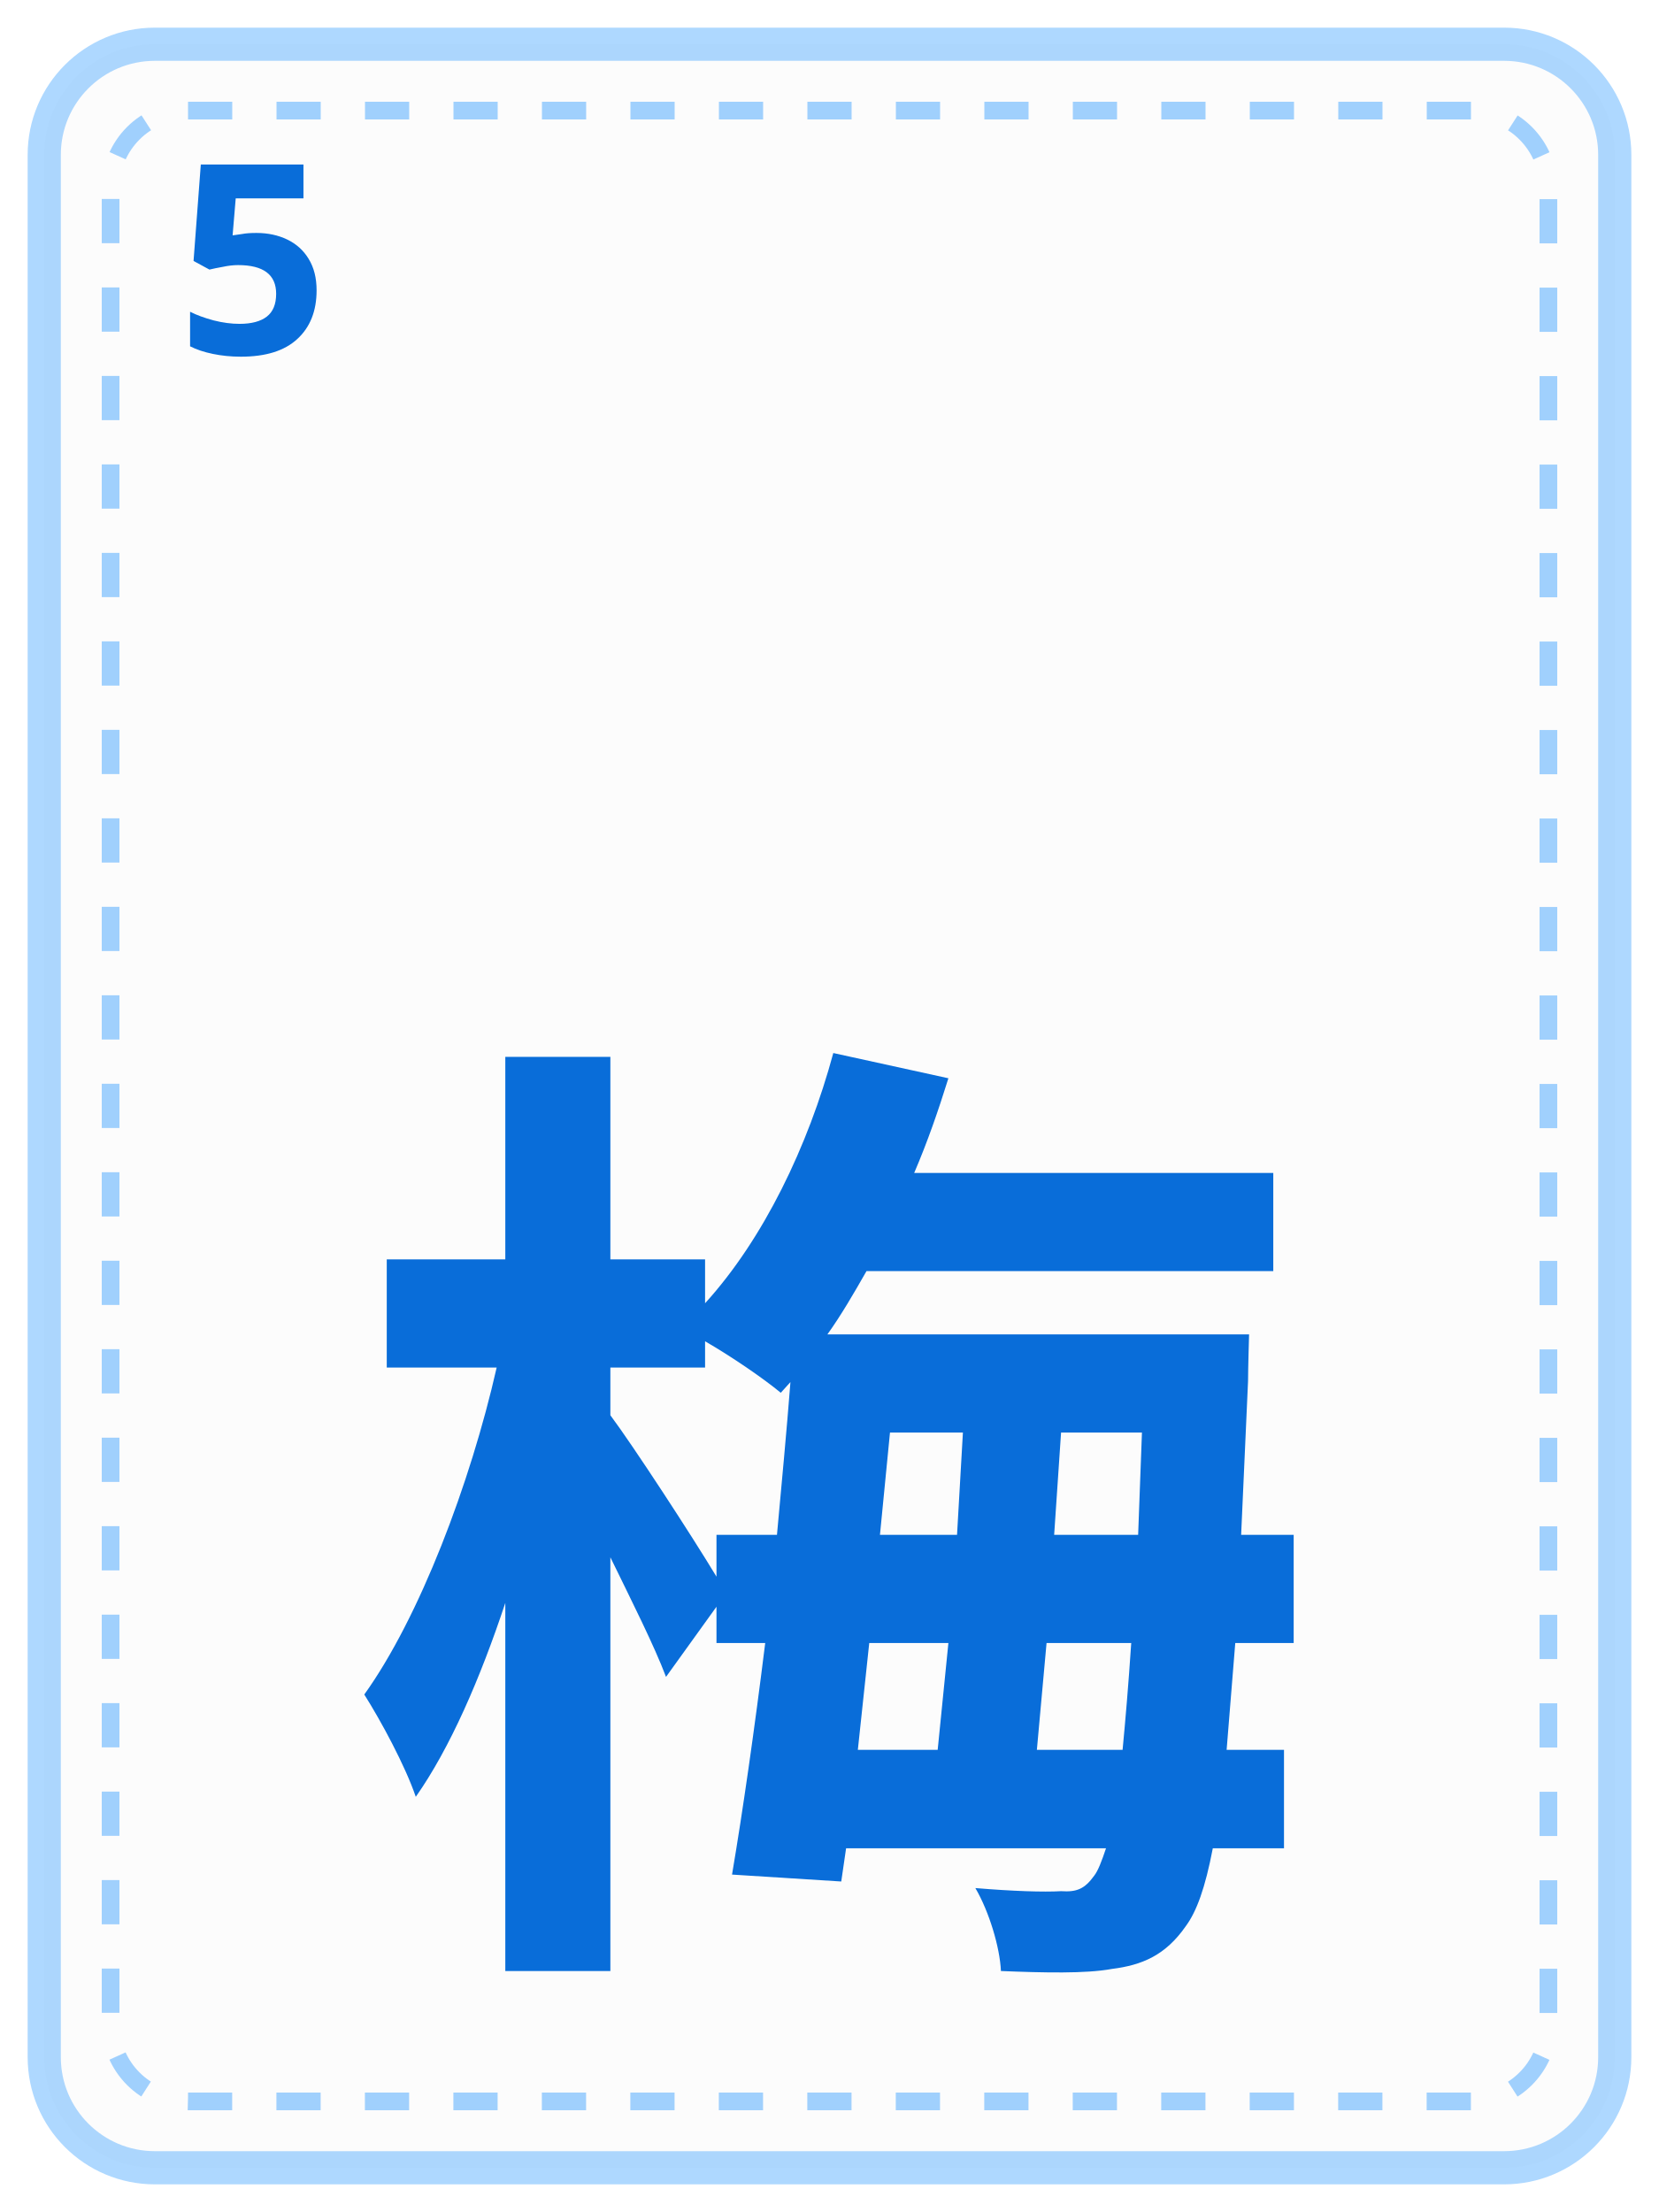
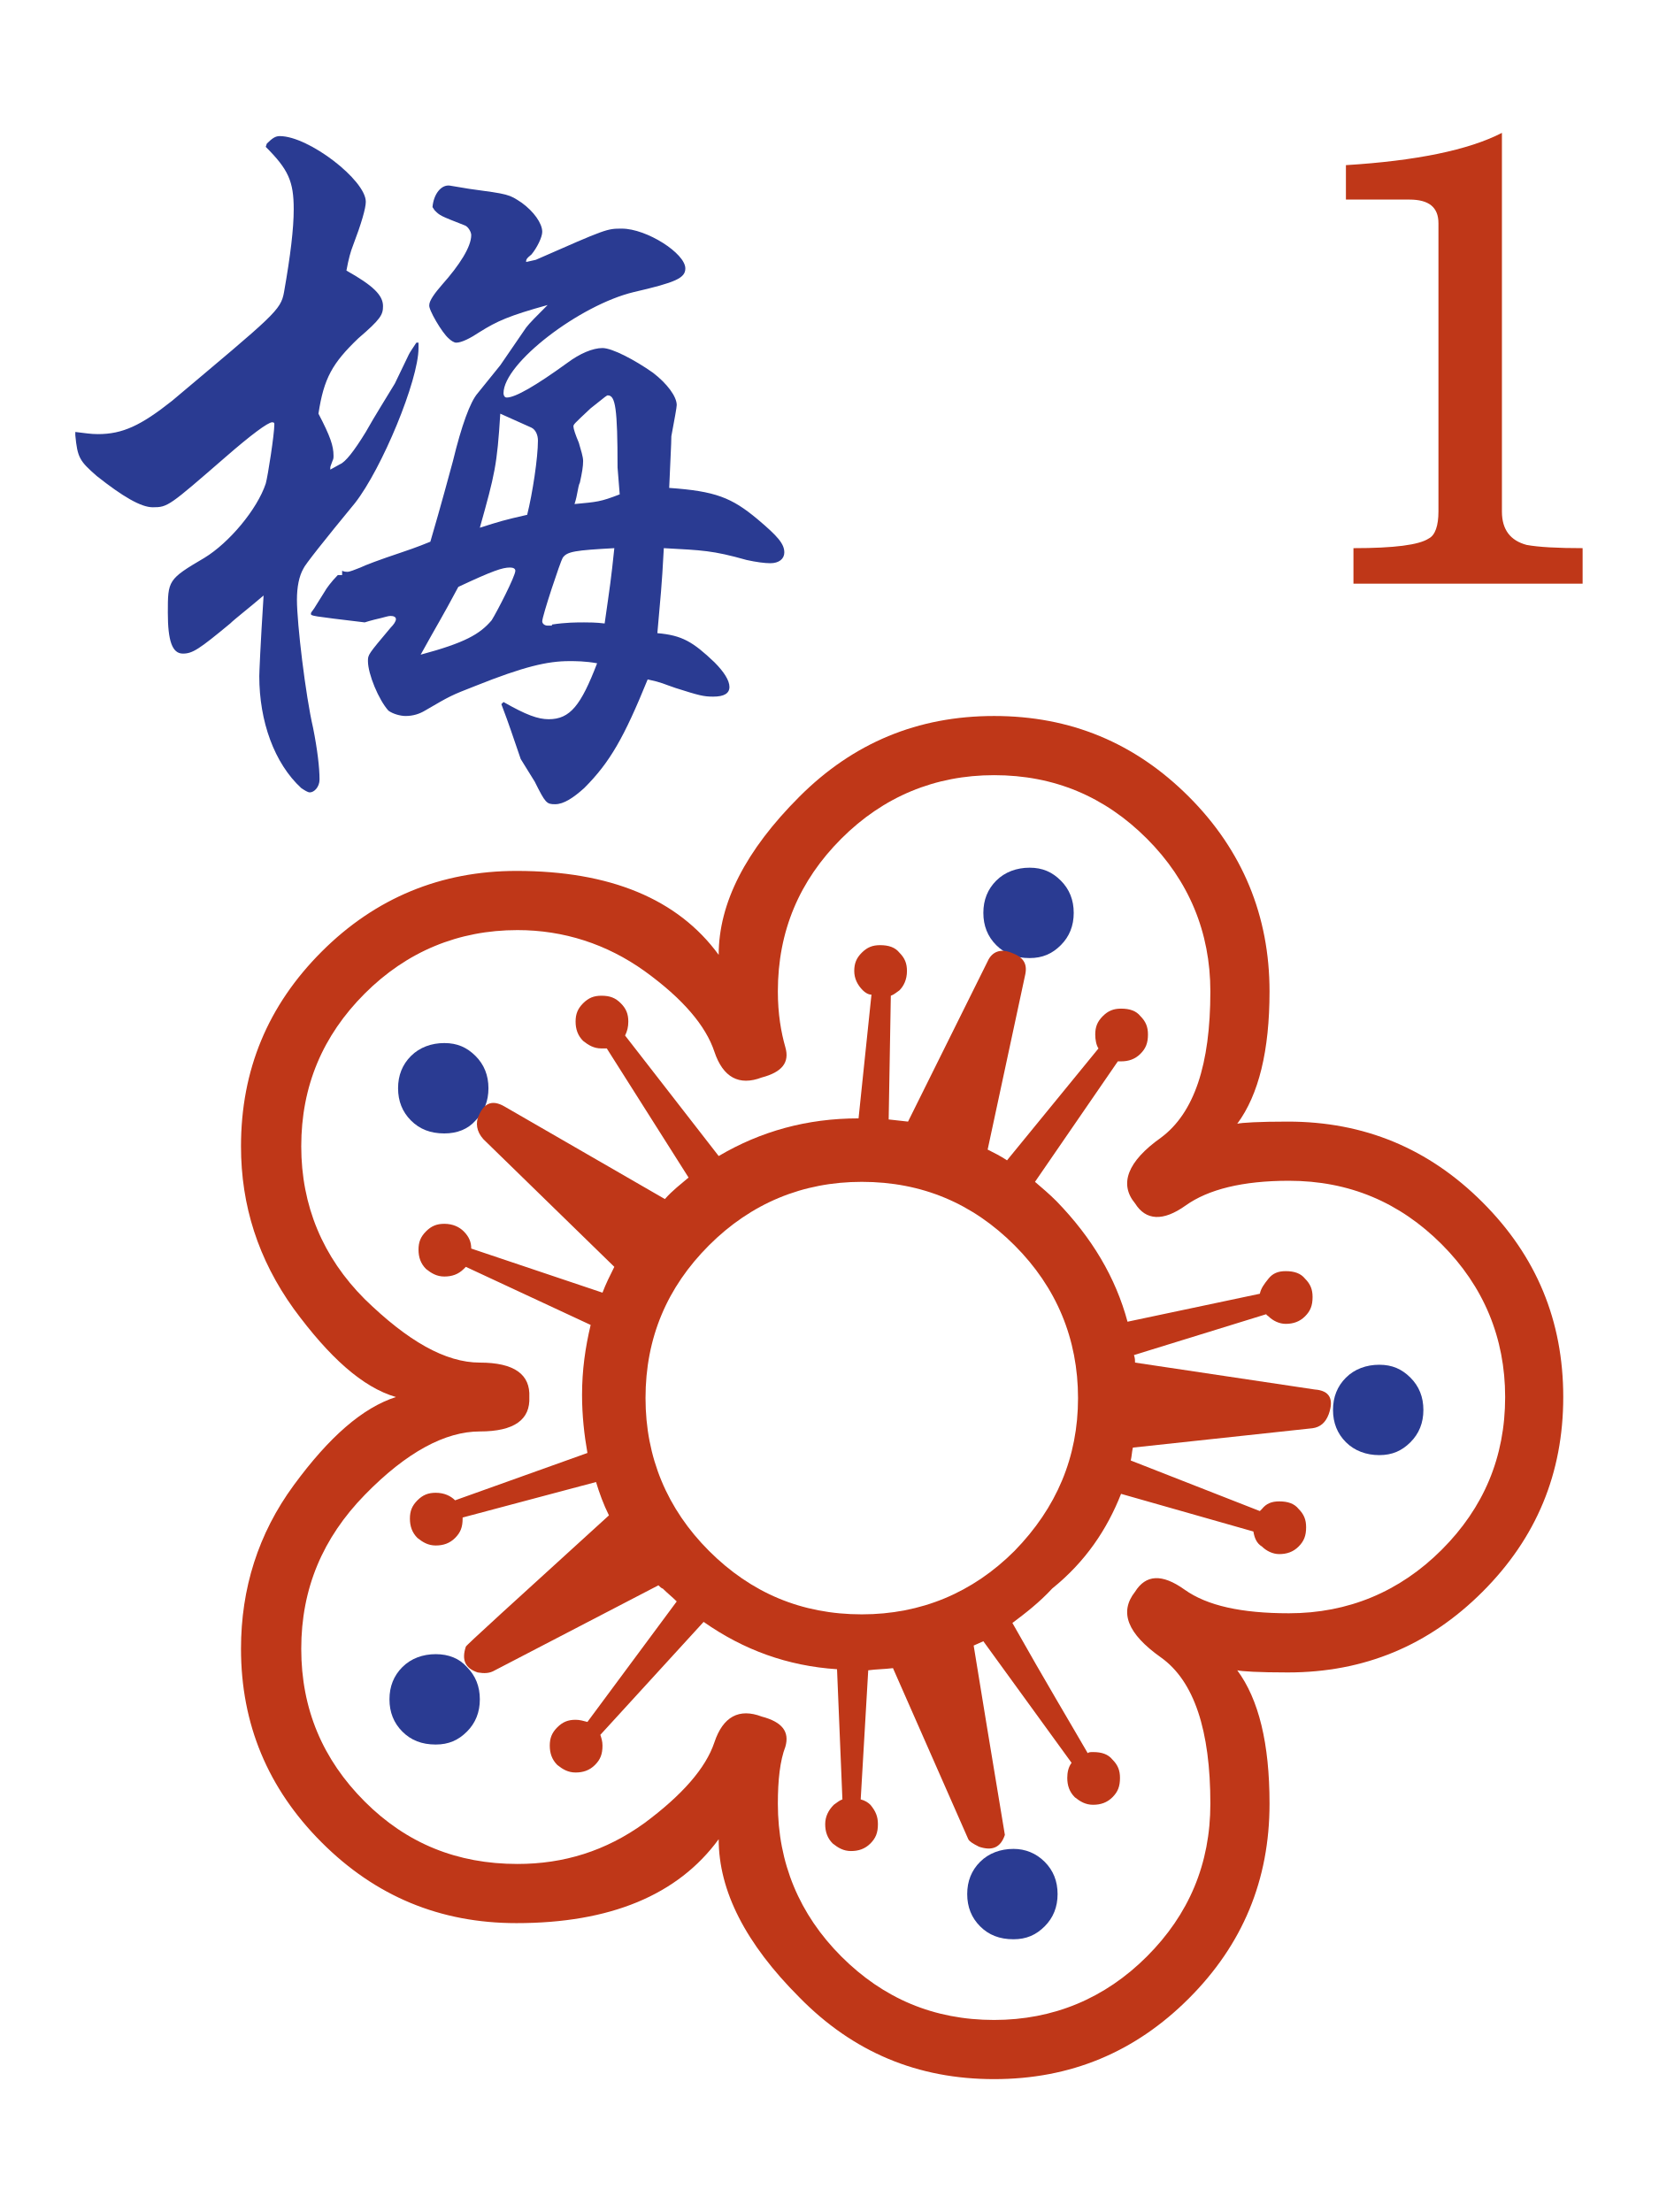
- <svg xmlns="http://www.w3.org/2000/svg" viewBox="0 0 75 100" width="75" height="100">
-   <rect x="2" y="2" width="71" height="96" rx="5" fill="#fcfcfc" stroke="#1890ff" stroke-width="1.5" stroke-opacity="0.35" />
-   <rect x="5" y="5" width="65" height="90" rx="3.5" fill="none" stroke="#1890ff" stroke-width="0.8" stroke-dasharray="2,2" stroke-opacity="0.4" />
-   <text x="8" y="16" font-family="'PingFang SC', 'Microsoft YaHei', 'SimSun', sans-serif" font-size="12" font-weight="bold" fill="#096dd9">5</text>
-   <text x="37.5" y="66" font-family="'STKaiti', 'KaiTi', 'SimSun', 'Microsoft YaHei', sans-serif" font-size="44" font-weight="900" text-anchor="middle" dominant-baseline="central" fill="#096dd9">梅</text>
+ <svg xmlns="http://www.w3.org/2000/svg" width="384" height="512" viewBox="-182.900 339.450 154.200 205.600">
+   <path fill="#2A3B92" d="M-142.4,493.2c-1.2,0-2.3,0.4-3.1,1.2c-0.8,0.8-1.2,1.8-1.2,3c0,1.2,0.4,2.2,1.2,3c0.8,0.8,1.8,1.2,3.1,1.2 c1.2,0,2.1-0.4,2.9-1.2c0.8-0.8,1.2-1.8,1.2-3c0-1.2-0.4-2.2-1.2-3C-140.2,493.6-141.2,493.2-142.4,493.2z" />
+   <path fill="#2A3B92" d="M-138.7,443.6c0.8-0.8,1.2-1.8,1.2-3c0-1.2-0.4-2.2-1.2-3c-0.8-0.8-1.7-1.2-2.9-1.2c-1.2,0-2.3,0.4-3.1,1.2 c-0.8,0.8-1.2,1.8-1.2,3c0,1.2,0.4,2.2,1.2,3c0.8,0.8,1.8,1.2,3.1,1.2C-140.4,444.8-139.4,444.4-138.7,443.6z" />
+   <path fill="#2A3B92" d="M-87.2,428.5c1.2,0,2.1-0.4,2.9-1.2c0.8-0.8,1.2-1.8,1.2-3s-0.4-2.2-1.2-3c-0.8-0.8-1.7-1.2-2.9-1.2 c-1.2,0-2.3,0.4-3.1,1.2c-0.8,0.8-1.2,1.8-1.2,3s0.4,2.2,1.2,3C-89.5,428.1-88.5,428.5-87.2,428.5z" />
+   <path fill="#BF3718" d="M-45.1,487.4c5-5,7.5-11,7.5-18.1s-2.5-13.1-7.5-18.1c-5-5-11-7.5-18.1-7.5c-2.7,0-4.3,0.1-4.7,0.2 c2-2.7,3-6.8,3-12.3c0-7-2.5-13.1-7.5-18.1c-5-5-11-7.5-18.1-7.5s-13.1,2.5-18.1,7.5c-5,5-7.5,9.9-7.5,14.7 c-3.8-5.2-10.1-7.8-18.8-7.8c-7,0-13.1,2.5-18.1,7.5c-5,5-7.5,11-7.5,18.1c0,5.5,1.6,10.5,4.9,15.1c3.3,4.5,6.4,7.3,9.5,8.2 c-3.1,1-6.2,3.7-9.5,8.2c-3.3,4.5-4.9,9.6-4.9,15.2c0,7,2.5,13,7.5,18c5,5,11,7.5,18.1,7.5c8.7,0,15-2.6,18.8-7.8 c0,4.8,2.5,9.7,7.5,14.7c5,5.1,11,7.6,18.1,7.6s13.1-2.5,18.1-7.5c5-5,7.5-11,7.5-18.1c0-5.6-1-9.7-3-12.4c0.4,0.1,2,0.2,4.7,0.2 C-56.1,494.9-50.1,492.4-45.1,487.4z M-75,493.5c3.1,2.2,4.6,6.8,4.6,13.6c0,5.6-2,10.3-5.9,14.2c-3.9,3.9-8.7,5.9-14.2,5.9 c-5.6,0-10.3-2-14.2-5.9c-3.9-3.9-5.9-8.7-5.9-14.2c0-2.2,0.2-4,0.7-5.3c0.4-1.4-0.3-2.3-2.2-2.8c-2.1-0.8-3.6,0-4.4,2.4 c-0.8,2.4-3,4.9-6.5,7.5c-3.6,2.6-7.5,3.8-11.8,3.8c-5.6,0-10.3-1.9-14.2-5.8c-3.9-3.9-5.9-8.6-5.9-14.2c0-5.6,2-10.3,5.9-14.3 c3.9-4,7.5-5.9,10.7-5.9c3.2,0,4.7-1.1,4.6-3.2c0.1-2.1-1.4-3.2-4.6-3.2c-3.2,0-6.7-2-10.7-5.9c-3.9-3.9-5.9-8.7-5.9-14.2 c0-5.6,2-10.3,5.9-14.2c3.9-3.9,8.7-5.9,14.2-5.9c4.3,0,8.3,1.3,11.8,3.8c3.6,2.6,5.7,5.1,6.5,7.5c0.8,2.4,2.3,3.2,4.4,2.4 c1.9-0.5,2.6-1.4,2.2-2.8c-0.4-1.4-0.7-3.1-0.7-5.2c0-5.6,2-10.3,5.9-14.2c3.9-3.9,8.7-5.9,14.2-5.9c5.6,0,10.3,2,14.2,5.9 c3.9,3.9,5.9,8.7,5.9,14.2c0,6.8-1.5,11.3-4.6,13.6c-3.1,2.2-3.9,4.3-2.4,6.1c1,1.6,2.6,1.7,4.7,0.2c2.1-1.5,5.3-2.3,9.6-2.3 c5.6,0,10.3,2,14.2,5.9c3.9,3.9,5.9,8.7,5.9,14.2c0,5.6-2,10.3-5.9,14.2c-3.9,3.9-8.7,5.9-14.2,5.9c-4.4,0-7.6-0.7-9.7-2.2 c-2.1-1.5-3.6-1.4-4.6,0.2C-78.9,489.3-78.1,491.3-75,493.5z" />
+   <path fill="#2A3B92" d="M-54.7,474.7c1.2,0,2.1-0.4,2.9-1.2c0.8-0.8,1.2-1.8,1.2-3c0-1.2-0.4-2.2-1.2-3c-0.8-0.8-1.7-1.2-2.9-1.2 c-1.2,0-2.3,0.4-3.1,1.2c-0.8,0.8-1.2,1.8-1.2,3c0,1.2,0.4,2.2,1.2,3C-57,474.3-55.9,474.7-54.7,474.7z" />
+   <path fill="#BF3718" d="M-78.7,478.3l12.3,3.5c0.1,0.6,0.3,1.1,0.8,1.4c0.4,0.4,1,0.7,1.6,0.7c0.7,0,1.3-0.2,1.8-0.7s0.7-1,0.7-1.8 c0-0.7-0.2-1.2-0.7-1.7c-0.4-0.5-1-0.7-1.8-0.7c-0.7,0-1.2,0.2-1.6,0.7l-0.2,0.2l-12-4.7c0.1-0.4,0.1-0.8,0.2-1.2l16.7-1.8 c0.7-0.1,1.2-0.5,1.5-1.3c0.5-1.4,0.1-2.2-1.3-2.3l-16.7-2.5c0-0.2,0-0.4-0.1-0.7l12.3-3.8c0,0.1,0.1,0.1,0.2,0.2 c0.4,0.4,1,0.7,1.6,0.7c0.7,0,1.3-0.2,1.8-0.7s0.7-1,0.7-1.8c0-0.7-0.2-1.2-0.7-1.7c-0.4-0.5-1-0.7-1.8-0.7 c-0.7,0-1.2,0.2-1.6,0.7s-0.7,0.9-0.8,1.4l-12.3,2.6c-1.1-4.1-3.3-7.8-6.6-11.2c-0.7-0.7-1.3-1.2-2-1.8l7.7-11.2h0.3 c0.7,0,1.3-0.2,1.8-0.7s0.7-1,0.7-1.8c0-0.7-0.2-1.2-0.7-1.7c-0.4-0.5-1-0.7-1.8-0.7c-0.7,0-1.2,0.2-1.7,0.7 c-0.5,0.5-0.7,1-0.7,1.7c0,0.5,0.1,1,0.3,1.3l-8.5,10.4c-0.6-0.4-1.2-0.7-1.8-1l3.5-16.3c0.2-1-0.2-1.6-1.3-2 c-1-0.4-1.8-0.1-2.2,0.8l-7.4,14.9l-1.8-0.2l0.2-11.5c0.3-0.1,0.5-0.3,0.8-0.5c0.4-0.4,0.7-1,0.7-1.8c0-0.7-0.2-1.2-0.7-1.7 c-0.4-0.5-1-0.7-1.8-0.7c-0.7,0-1.2,0.2-1.7,0.7c-0.5,0.5-0.7,1-0.7,1.7c0,0.7,0.3,1.3,0.8,1.8c0.2,0.2,0.5,0.4,0.8,0.4 l-1.2,11.5c-4.8,0-9.1,1.2-13,3.5l-8.7-11.2c0.2-0.4,0.3-0.8,0.3-1.3c0-0.7-0.2-1.2-0.7-1.7s-1-0.7-1.8-0.7 c-0.7,0-1.2,0.2-1.7,0.7c-0.5,0.5-0.7,1-0.7,1.7c0,0.7,0.2,1.3,0.7,1.8c0.5,0.4,1,0.7,1.7,0.7h0.5l7.6,12c-0.7,0.6-1.5,1.2-2.2,2 l-14.9-8.6c-1.2-0.7-2-0.3-2.5,1.1c-0.2,0.7,0,1.5,0.8,2.2l11.9,11.6c-0.4,0.8-0.8,1.6-1.1,2.4l-12.2-4.1c0-0.6-0.2-1.1-0.7-1.6 c-0.4-0.4-1-0.7-1.8-0.7c-0.7,0-1.2,0.2-1.7,0.7c-0.5,0.5-0.7,1-0.7,1.7c0,0.7,0.2,1.3,0.7,1.8c0.5,0.4,1,0.7,1.7,0.7 c0.7,0,1.3-0.2,1.8-0.7l0.2-0.2l11.6,5.4c-0.5,2.1-0.8,4.2-0.8,6.5c0,1.9,0.2,3.7,0.5,5.4l-12.3,4.4c-0.4-0.4-1-0.7-1.8-0.7 c-0.7,0-1.2,0.2-1.7,0.7c-0.5,0.5-0.7,1-0.7,1.7c0,0.7,0.2,1.3,0.7,1.8c0.5,0.4,1,0.7,1.7,0.7c0.7,0,1.3-0.2,1.8-0.7 s0.7-1,0.7-1.8v-0.1l12.4-3.3c0.3,1,0.7,2.1,1.2,3.1c-8.9,8.1-13.3,12.1-13.3,12.2c-0.4,1.2-0.1,2,1.1,2.4 c0.6,0.1,1.1,0.1,1.6-0.2l15.2-7.9c0.1,0.1,0.3,0.3,0.4,0.3c0.4,0.4,0.9,0.8,1.3,1.2l-8.3,11.2c-0.4-0.1-0.7-0.2-1.1-0.2 c-0.7,0-1.2,0.2-1.7,0.7c-0.5,0.5-0.7,1-0.7,1.7c0,0.7,0.2,1.3,0.7,1.8c0.5,0.4,1,0.7,1.7,0.7c0.7,0,1.3-0.2,1.8-0.7 s0.7-1,0.7-1.8c0-0.4-0.1-0.7-0.2-1l9.6-10.5c3.7,2.6,7.8,4.1,12.4,4.4l0.5,12.1c-0.3,0.1-0.5,0.3-0.8,0.5 c-0.5,0.5-0.8,1.1-0.8,1.8c0,0.7,0.2,1.3,0.7,1.8c0.5,0.4,1,0.7,1.7,0.7c0.7,0,1.3-0.2,1.8-0.7s0.7-1,0.7-1.8 c0-0.7-0.2-1.2-0.7-1.8c-0.2-0.2-0.5-0.4-0.9-0.5l0.7-12c0.7-0.1,1.5-0.1,2.3-0.2l7,15.9c0.1,0.2,0.4,0.4,1,0.7 c1.2,0.4,2,0.1,2.4-1.1c0-0.1-1-5.9-2.9-17.6l0.9-0.4l8.2,11.3c-0.3,0.4-0.4,0.9-0.4,1.4c0,0.7,0.2,1.3,0.7,1.8 c0.5,0.4,1,0.7,1.7,0.7c0.7,0,1.3-0.2,1.8-0.7s0.7-1,0.7-1.8c0-0.7-0.2-1.2-0.7-1.7c-0.4-0.5-1-0.7-1.8-0.7c-0.2,0-0.4,0-0.5,0.1 c-1.5-2.6-3.9-6.6-7-12.1c1.2-0.9,2.5-1.9,3.7-3.2C-82,484.6-80,481.6-78.7,478.3z M-88.6,483.6c-3.9,3.9-8.7,5.9-14.2,5.9 c-5.6,0-10.3-2-14.2-5.9c-3.9-3.9-5.9-8.7-5.9-14.2c0-5.6,2-10.3,5.9-14.2c3.9-3.9,8.7-5.9,14.2-5.9c5.6,0,10.3,2,14.2,5.9 c3.9,3.9,5.9,8.7,5.9,14.2C-82.7,474.9-84.7,479.6-88.6,483.6z" />
+   <path fill="#2A3B92" d="M-88.7,511.3c-1.2,0-2.3,0.4-3.1,1.2c-0.8,0.8-1.2,1.8-1.2,3c0,1.2,0.4,2.2,1.2,3c0.8,0.8,1.8,1.2,3.1,1.2 c1.2,0,2.1-0.4,2.9-1.2c0.8-0.8,1.2-1.8,1.2-3c0-1.2-0.4-2.2-1.2-3C-86.6,511.7-87.6,511.3-88.7,511.3z" />
+   <path fill="#BF3718" d="M-35.7,390.4c-2.5,0-4.2-0.1-5.3-0.3c-1.5-0.4-2.3-1.4-2.3-3.1v-35.2c-3.1,1.6-8,2.6-14.5,3v3.2h5.9 c1.8,0,2.7,0.7,2.7,2.2V387c0,1.3-0.3,2.2-0.9,2.5c-0.9,0.6-3.2,0.9-7,0.9v3.3h21.3V390.4z" />
+   <path fill="#2A3B92" d="M-175.9,379.6c0.9,0.1,1.4,0.2,2.1,0.2c2.3,0,4-0.8,6.9-3.1c9.5-8,10.1-8.4,10.4-10.1 c0.6-3.4,0.9-5.9,0.9-7.7c0-2.6-0.5-3.7-2.6-5.8l0.1-0.3c0.5-0.5,0.8-0.7,1.2-0.7c2.7,0,8,4.1,8,6.1c0,0.6-0.4,2-1.2,4.1 c-0.2,0.5-0.4,1.2-0.6,2.3c2.5,1.4,3.4,2.3,3.4,3.3c0,0.8-0.2,1.2-2.3,3c-2.4,2.3-3.2,3.7-3.7,7c1.1,2.1,1.4,3,1.4,3.9 c0,0.2,0,0.3-0.1,0.5c-0.1,0.3-0.2,0.5-0.2,0.6v0.2l0.9-0.5c0.5-0.2,1.3-1.2,2.4-3c0.9-1.6,1.8-3,2.7-4.5l1.3-2.7 c0.1-0.2,0.3-0.5,0.7-1.1h0.2v0.5c0,3-3.4,11.2-5.9,14.4c-2.8,3.4-4.7,5.8-4.8,6.1c-0.4,0.7-0.6,1.7-0.6,2.9 c0,2.2,0.8,8.9,1.5,11.9c0.4,2,0.6,3.7,0.6,4.8c0,0.7-0.5,1.2-0.9,1.2c-0.2,0-0.5-0.2-0.8-0.4c-2.5-2.3-3.9-6.2-3.9-10.4 c0-0.3,0.1-2.8,0.4-7.5c-1.4,1.2-2.7,2.2-3.1,2.6c-2.9,2.4-3.5,2.8-4.4,2.8c-1,0-1.4-1.2-1.4-3.8c0-3,0-3.1,3.4-5.1 c2.3-1.4,4.9-4.5,5.7-6.9c0.2-0.7,0.8-4.6,0.8-5.5c0-0.1,0-0.2-0.2-0.2c-0.4,0-2,1.2-4.3,3.2c-5.3,4.6-5.4,4.7-6.8,4.7 c-1.1,0-2.8-1-5.2-2.9c-1.6-1.4-1.8-1.7-2-3.8L-175.9,379.6z M-151.1,392.5c0.2,0.1,0.4,0.1,0.5,0.1c0.2,0,0.7-0.2,1.2-0.4 c0.4-0.2,1.7-0.7,3.8-1.4c0.3-0.1,1.5-0.5,2.7-1c1-3.4,1.8-6.4,2.1-7.5c0.8-3.3,1.6-5.5,2.3-6.3l2.1-2.6l2.4-3.5 c0.3-0.4,1-1.1,2-2.1c-3.6,1-4.7,1.5-6.3,2.5c-0.9,0.6-1.7,1-2.2,1c-0.2,0-0.5-0.2-0.7-0.4c-0.6-0.5-1.9-2.7-1.8-3.1 c0-0.4,0.5-1.1,1.2-1.9c1.6-1.8,2.7-3.5,2.7-4.6c0-0.3-0.3-0.8-0.6-0.9c-2.3-0.9-2.3-0.9-2.8-1.4l-0.2-0.3c0.1-1.2,0.8-2.1,1.6-2 l1.8,0.3c3.7,0.5,3.7,0.5,4.9,1.3c1.1,0.8,1.9,1.9,1.9,2.7c0,0.5-0.5,1.5-1,2.1c-0.5,0.4-0.5,0.5-0.5,0.7l0.9-0.2 c6.6-2.9,6.6-2.9,8-2.9c2.3,0,5.9,2.3,5.9,3.7c0,0.9-0.9,1.3-4.8,2.2c-5,1.2-12.1,6.6-12.1,9.4c0,0.2,0.1,0.4,0.3,0.4 c0.8,0,2.7-1.1,5.6-3.2c1.2-0.9,2.4-1.4,3.3-1.4s3,1.1,4.7,2.3c1.3,1,2.2,2.2,2.2,3c0,0.2-0.2,1.3-0.5,2.9c0,0.7-0.1,2.3-0.2,4.8 c4.3,0.3,5.8,0.9,8.2,2.9c1.9,1.6,2.5,2.3,2.5,3.1c0,0.6-0.5,1-1.3,1c-0.5,0-1.3-0.1-2.2-0.3c-3.2-0.9-4.1-0.9-7.7-1.1 c-0.2,3.8-0.3,4.4-0.6,7.9c2.3,0.2,3.3,0.8,5.3,2.7c0.9,0.9,1.4,1.7,1.4,2.3s-0.5,0.9-1.5,0.9c-0.9,0-1.3-0.1-3.5-0.8 c-1.2-0.4-1.2-0.5-2.6-0.8c-2.2,5.4-3.5,7.7-5.9,10.1c-1,0.9-1.9,1.5-2.7,1.5c-0.8,0-0.9-0.1-1.9-2.1l-1.3-2.1 c-0.8-2.3-1-3-1.8-5.1l0.2-0.2c2.1,1.2,3.2,1.6,4.2,1.6c2,0,3-1.3,4.5-5.2c-1.1-0.2-2-0.2-2.6-0.2c-2,0-4.2,0.5-8.7,2.3 c-2.3,0.9-2.3,0.9-4.7,2.3c-0.5,0.3-1.1,0.5-1.8,0.5c-0.5,0-1.2-0.2-1.6-0.5c-0.9-1-1.9-3.4-1.9-4.6c0-0.6,0-0.6,2.1-3.1 c0.3-0.3,0.5-0.6,0.5-0.8c0-0.2-0.2-0.3-0.5-0.3c-0.2,0-0.5,0.1-0.9,0.2c-0.9,0.2-1.5,0.4-1.5,0.4c-5-0.6-5-0.6-5-0.8 c0-0.1,0-0.1,0.3-0.5l1-1.6c0.1-0.2,0.6-0.9,1.2-1.5H-151.1z M-137.2,397.1c0.5-0.8,2.2-4.1,2.2-4.6c0-0.2-0.2-0.3-0.5-0.3 c-0.7,0-1.6,0.3-4.8,1.8c-1.6,3-1.9,3.4-3.5,6.3C-139.7,399.2-138.3,398.4-137.2,397.1z M-136.4,377.9c-0.3,4.8-0.5,5.6-1.9,10.6 c1.9-0.6,2.2-0.7,4.4-1.2c0.5-2,1-5.3,1-6.9c0-0.5-0.2-1-0.6-1.2L-136.4,377.9z M-131.6,397.5c1.3-0.2,2.3-0.2,3-0.2 c0.4,0,1.1,0,1.9,0.1c0.5-3.5,0.6-4.1,0.9-7c-3.6,0.2-4.4,0.3-4.8,0.9c-0.2,0.3-1.9,5.4-1.9,5.9c0,0.2,0.2,0.4,0.5,0.4H-131.6z M-125.5,382.9c0-5.5-0.2-6.7-0.9-6.7c-0.1,0-0.1,0-1.6,1.2c-1.6,1.5-1.6,1.5-1.6,1.7s0.2,0.8,0.5,1.5c0.2,0.7,0.4,1.3,0.4,1.7 c0,0.5-0.1,1.1-0.3,2c-0.2,0.4-0.2,1.1-0.5,2c2.1-0.2,2.4-0.2,4.2-0.9L-125.5,382.9z" />
</svg>
